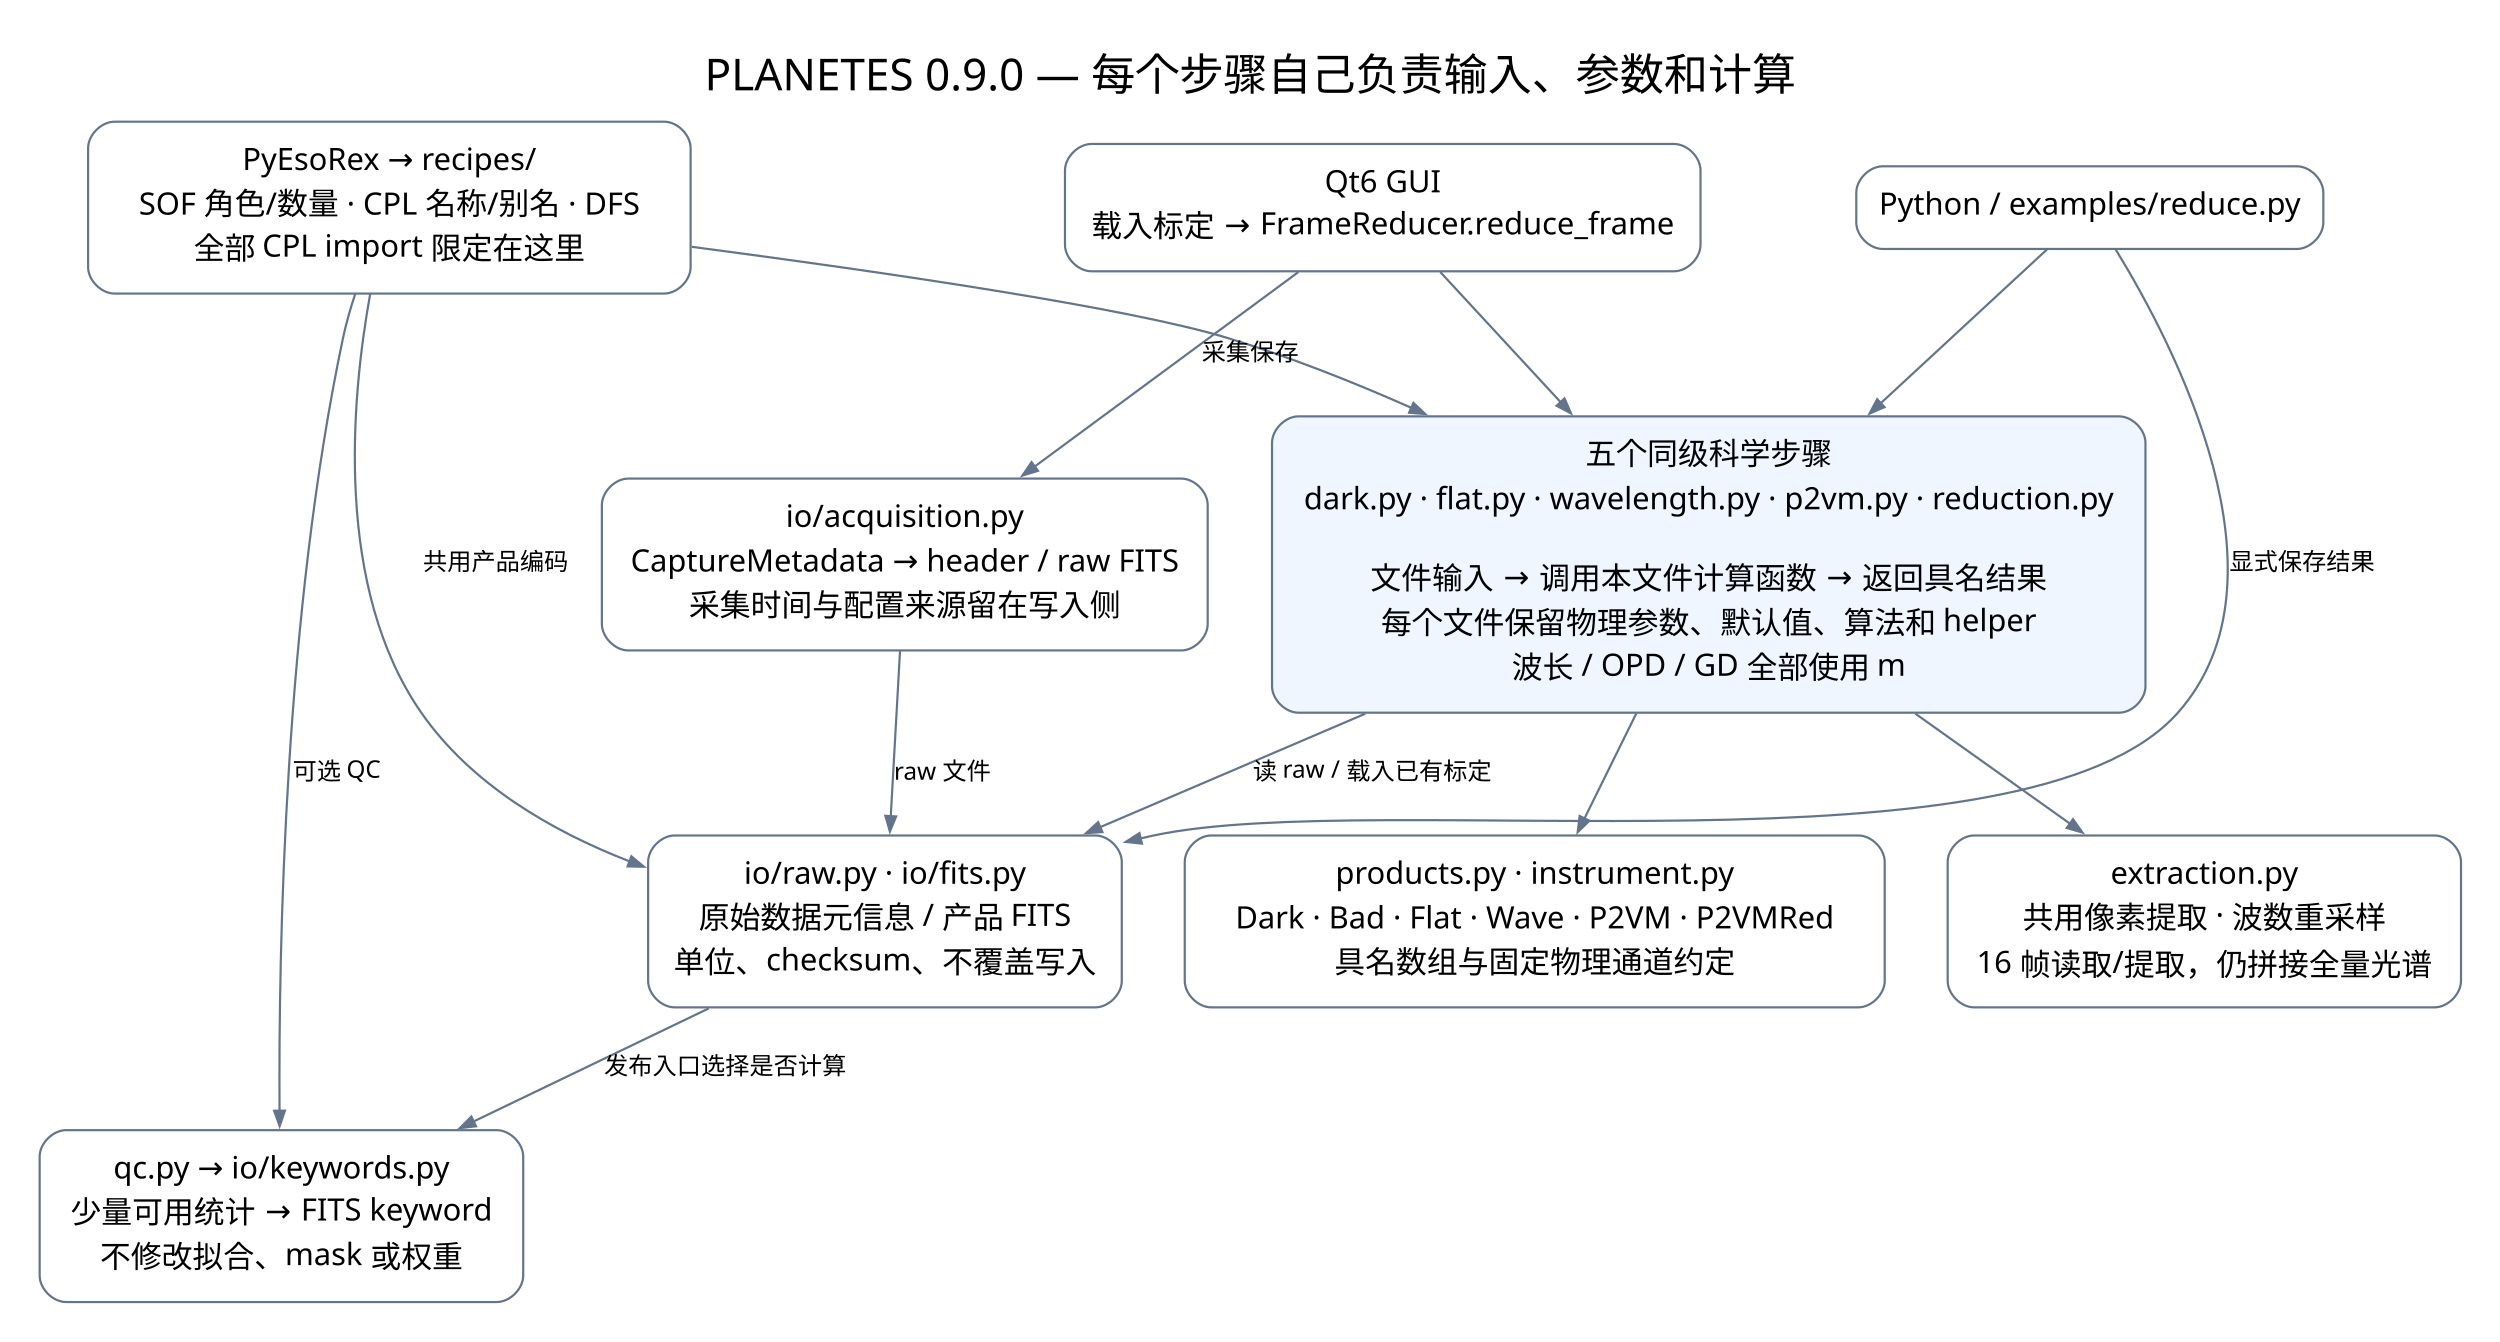
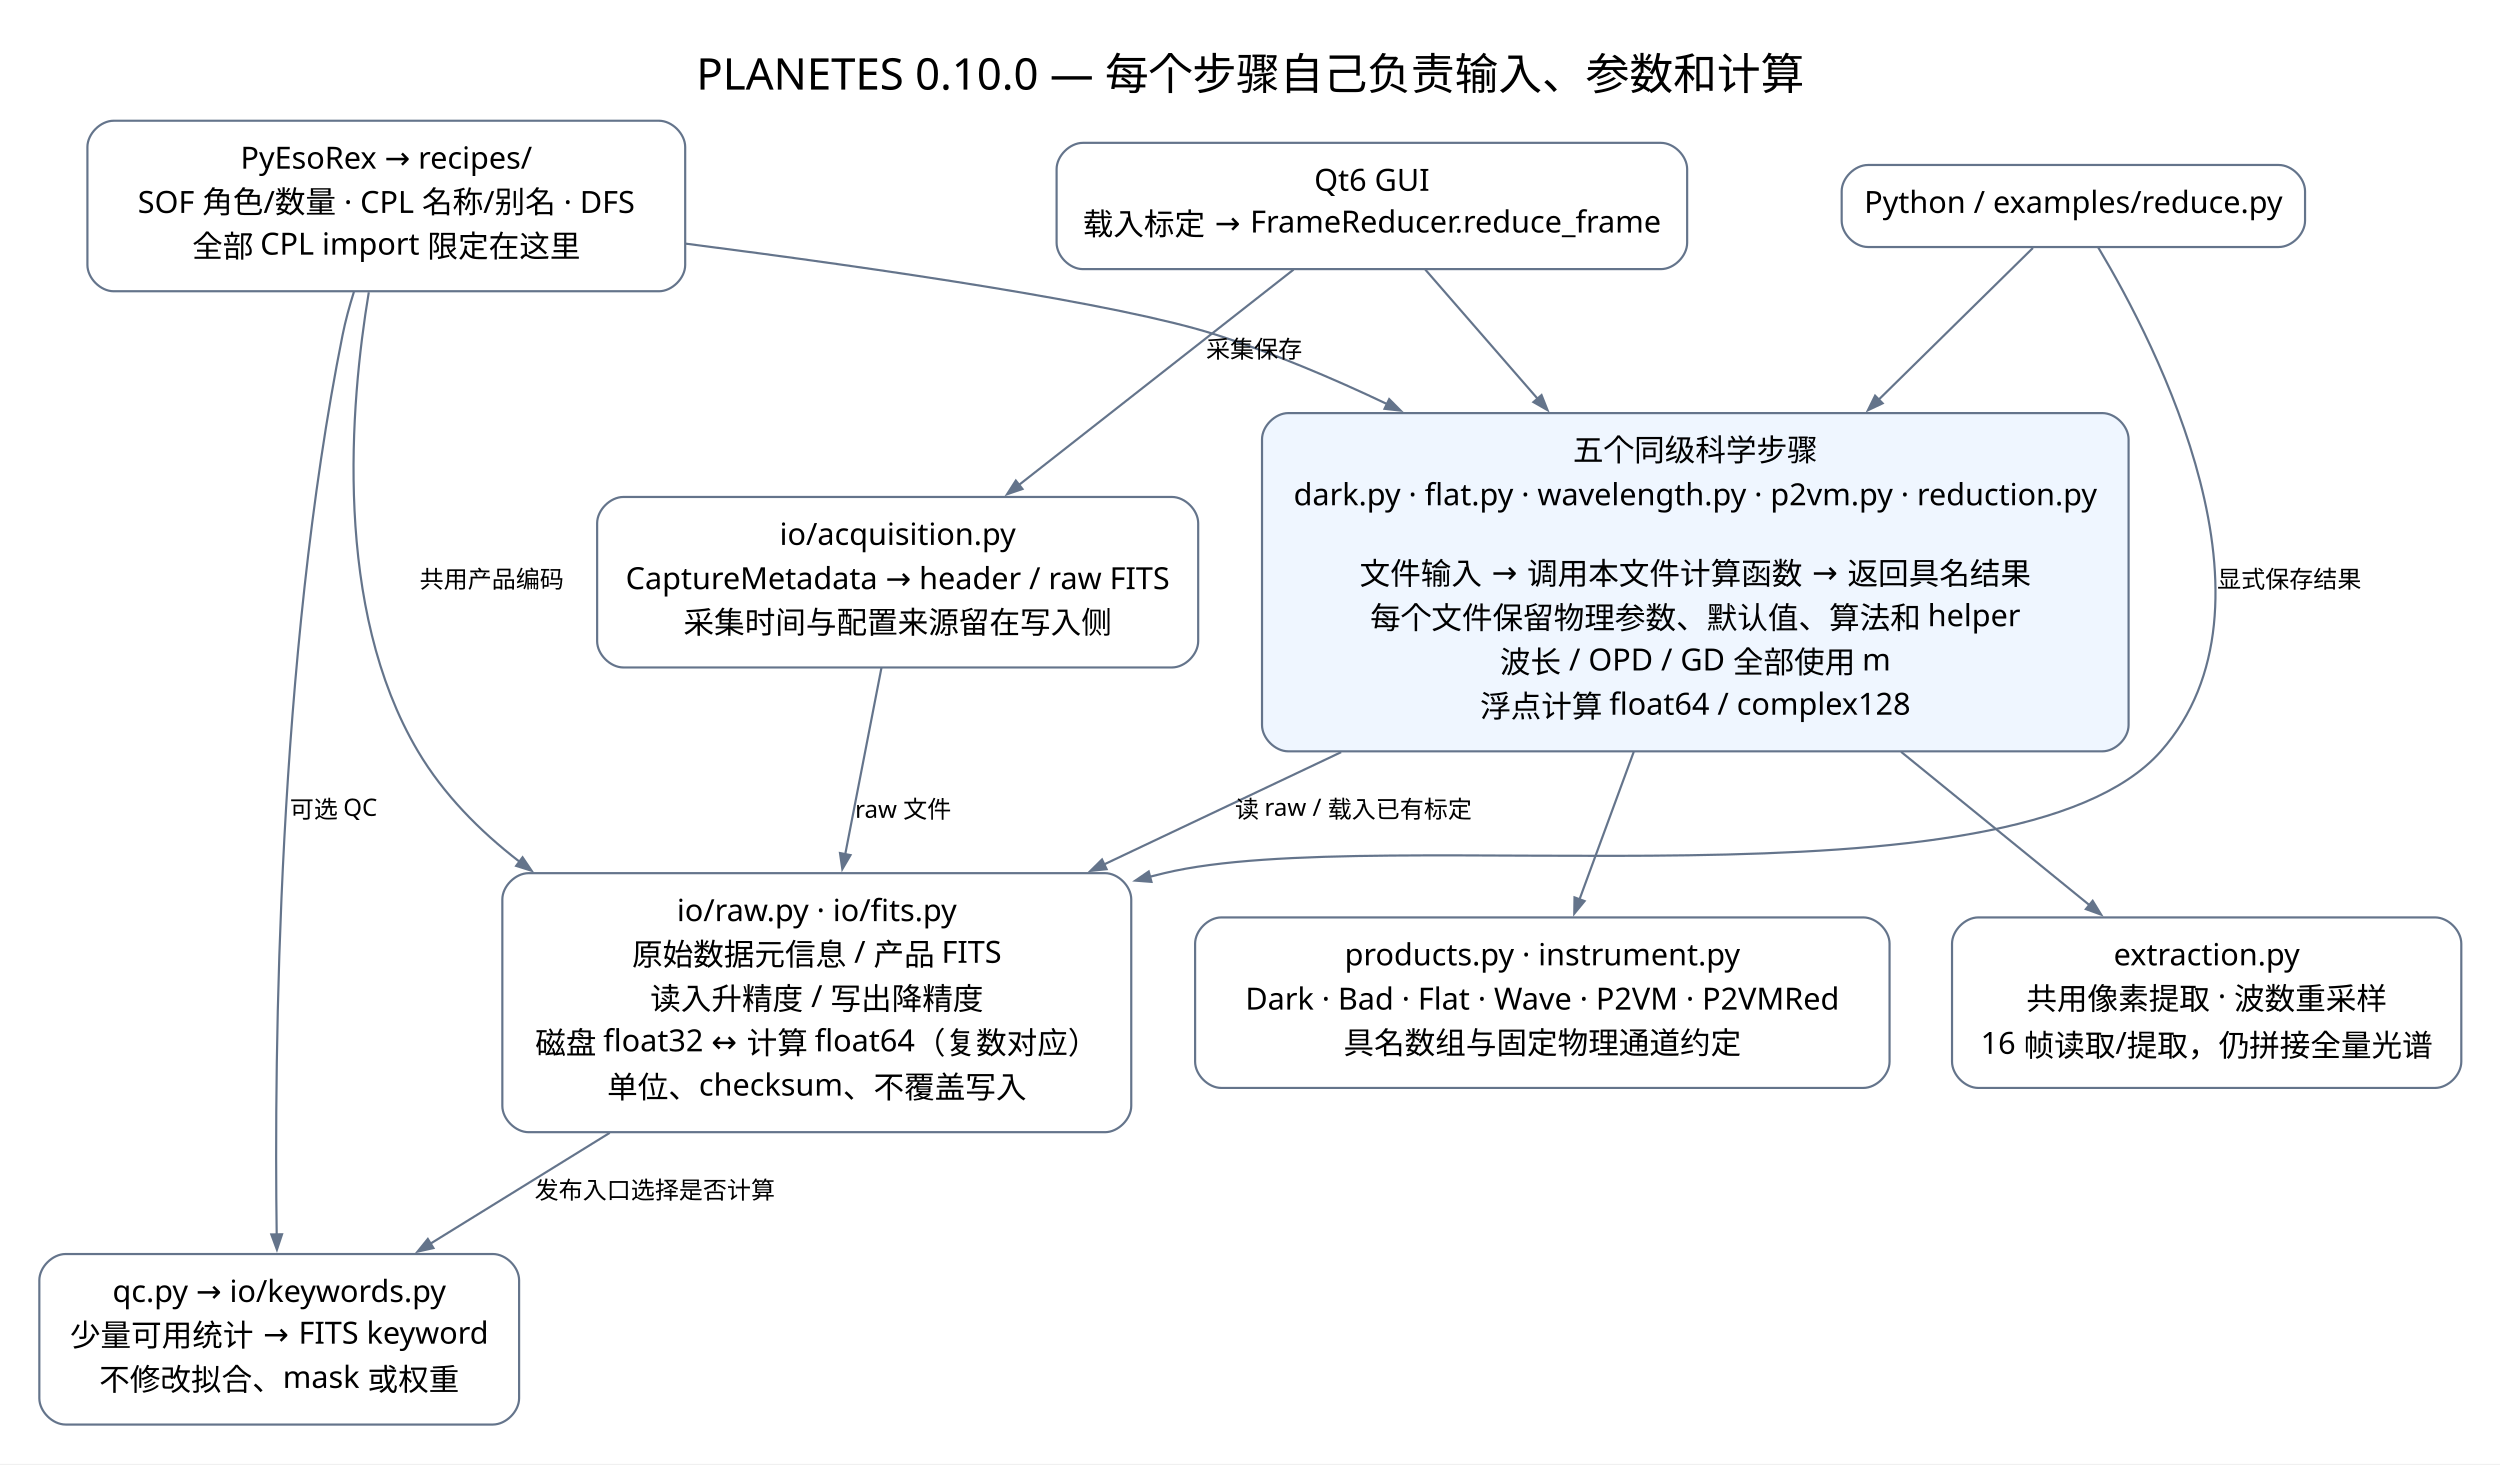
- <svg xmlns="http://www.w3.org/2000/svg" width="1135pt" height="609pt" viewBox="0.00 0.00 1135.00 609.00">
-   <g id="graph0" class="graph" transform="scale(1 1) rotate(0) translate(18 591.12)">
-     <polygon fill="white" stroke="none" points="-18,18 -18,-591.12 1117.29,-591.12 1117.29,18 -18,18" />
-     <text xml:space="preserve" text-anchor="middle" x="549.64" y="-550.12" font-family="PingFang SC" font-size="20.00">PLANETES 0.9.0 — 每个步骤自己负责输入、参数和计算</text>
+ <svg xmlns="http://www.w3.org/2000/svg" width="1144pt" height="670pt" viewBox="0.00 0.00 1144.00 670.00">
+   <g id="graph0" class="graph" transform="scale(1 1) rotate(0) translate(18 651.87)">
+     <polygon fill="white" stroke="none" points="-18,18 -18,-651.87 1126.29,-651.87 1126.29,18 -18,18" />
+     <text xml:space="preserve" text-anchor="middle" x="554.14" y="-610.87" font-family="PingFang SC" font-size="20.00">PLANETES 0.10.0 — 每个步骤自己负责输入、参数和计算</text>
    <g id="node1" class="node">
-       <path fill="none" stroke="#64748b" d="M1024.79,-515.62C1024.79,-515.62 836.75,-515.62 836.75,-515.62 830.75,-515.62 824.75,-509.62 824.75,-503.62 824.75,-503.62 824.75,-490.09 824.75,-490.09 824.75,-484.09 830.75,-478.09 836.75,-478.09 836.75,-478.09 1024.79,-478.09 1024.79,-478.09 1030.79,-478.09 1036.79,-484.09 1036.79,-490.09 1036.79,-490.09 1036.79,-503.62 1036.79,-503.62 1036.79,-509.62 1030.79,-515.62 1024.79,-515.62" />
-       <text xml:space="preserve" text-anchor="middle" x="930.77" y="-493.68" font-family="PingFang SC" font-size="14.00">Python / examples/reduce.py</text>
+       <path fill="none" stroke="#64748b" d="M1024.79,-576.37C1024.79,-576.37 836.75,-576.37 836.75,-576.37 830.75,-576.37 824.75,-570.37 824.75,-564.37 824.75,-564.37 824.75,-550.84 824.75,-550.84 824.75,-544.84 830.75,-538.84 836.75,-538.84 836.75,-538.84 1024.79,-538.84 1024.79,-538.84 1030.79,-538.84 1036.79,-544.84 1036.79,-550.84 1036.79,-550.84 1036.79,-564.37 1036.79,-564.37 1036.79,-570.37 1030.79,-576.37 1024.79,-576.37" />
+       <text xml:space="preserve" text-anchor="middle" x="930.77" y="-554.43" font-family="PingFang SC" font-size="14.00">Python / examples/reduce.py</text>
    </g>
    <g id="node4" class="node">
-       <path fill="#eff6ff" stroke="#64748b" d="M944.04,-402.09C944.04,-402.09 571.5,-402.09 571.5,-402.09 565.5,-402.09 559.5,-396.09 559.5,-390.09 559.5,-390.09 559.5,-279.56 559.5,-279.56 559.5,-273.56 565.5,-267.56 571.5,-267.56 571.5,-267.56 944.04,-267.56 944.04,-267.56 950.04,-267.56 956.04,-273.56 956.04,-279.56 956.04,-279.56 956.04,-390.09 956.04,-390.09 956.04,-396.09 950.04,-402.09 944.04,-402.09" />
-       <text xml:space="preserve" text-anchor="middle" x="757.77" y="-380.15" font-family="PingFang SC" font-size="14.00">五个同级科学步骤</text>
-       <text xml:space="preserve" text-anchor="middle" x="757.77" y="-359.9" font-family="PingFang SC" font-size="14.00">dark.py · flat.py · wavelength.py · p2vm.py · reduction.py</text>
-       <text xml:space="preserve" text-anchor="middle" x="757.77" y="-323.65" font-family="PingFang SC" font-size="14.00">文件输入 → 调用本文件计算函数 → 返回具名结果</text>
-       <text xml:space="preserve" text-anchor="middle" x="757.77" y="-303.4" font-family="PingFang SC" font-size="14.00">每个文件保留物理参数、默认值、算法和 helper</text>
-       <text xml:space="preserve" text-anchor="middle" x="757.77" y="-283.15" font-family="PingFang SC" font-size="14.00">波长 / OPD / GD 全部使用 m</text>
+       <path fill="#eff6ff" stroke="#64748b" d="M944.04,-462.84C944.04,-462.84 571.5,-462.84 571.5,-462.84 565.5,-462.84 559.5,-456.84 559.5,-450.84 559.5,-450.84 559.5,-320.06 559.5,-320.06 559.5,-314.06 565.5,-308.06 571.5,-308.06 571.5,-308.06 944.04,-308.06 944.04,-308.06 950.04,-308.06 956.04,-314.06 956.04,-320.06 956.04,-320.06 956.04,-450.84 956.04,-450.84 956.04,-456.84 950.04,-462.84 944.04,-462.84" />
+       <text xml:space="preserve" text-anchor="middle" x="757.77" y="-440.9" font-family="PingFang SC" font-size="14.00">五个同级科学步骤</text>
+       <text xml:space="preserve" text-anchor="middle" x="757.77" y="-420.65" font-family="PingFang SC" font-size="14.00">dark.py · flat.py · wavelength.py · p2vm.py · reduction.py</text>
+       <text xml:space="preserve" text-anchor="middle" x="757.77" y="-384.4" font-family="PingFang SC" font-size="14.00">文件输入 → 调用本文件计算函数 → 返回具名结果</text>
+       <text xml:space="preserve" text-anchor="middle" x="757.77" y="-364.15" font-family="PingFang SC" font-size="14.00">每个文件保留物理参数、默认值、算法和 helper</text>
+       <text xml:space="preserve" text-anchor="middle" x="757.77" y="-343.9" font-family="PingFang SC" font-size="14.00">波长 / OPD / GD 全部使用 m</text>
+       <text xml:space="preserve" text-anchor="middle" x="757.77" y="-323.65" font-family="PingFang SC" font-size="14.00">浮点计算 float64 / complex128</text>
    </g>
    <g id="edge1" class="edge">
-       <path fill="none" stroke="#64748b" d="M911.26,-477.81C892.7,-460.64 863.53,-433.66 835.59,-407.81" />
-       <polygon fill="#64748b" stroke="#64748b" points="837.56,-406.29 830.76,-403.34 834.23,-409.89 837.56,-406.29" />
+       <path fill="none" stroke="#64748b" d="M912.26,-538.4C895.08,-521.5 868.23,-495.09 841.71,-469.01" />
+       <polygon fill="#64748b" stroke="#64748b" points="843.49,-467.32 836.78,-464.16 840.05,-470.81 843.49,-467.32" />
    </g>
    <g id="node6" class="node">
-       <path fill="none" stroke="#64748b" d="M479.29,-211.81C479.29,-211.81 288.25,-211.81 288.25,-211.81 282.25,-211.81 276.25,-205.81 276.25,-199.81 276.25,-199.81 276.25,-145.78 276.25,-145.78 276.25,-139.78 282.25,-133.78 288.25,-133.78 288.25,-133.78 479.29,-133.78 479.29,-133.78 485.29,-133.78 491.29,-139.78 491.29,-145.78 491.29,-145.78 491.29,-199.81 491.29,-199.81 491.29,-205.81 485.29,-211.81 479.29,-211.81" />
-       <text xml:space="preserve" text-anchor="middle" x="383.77" y="-189.87" font-family="PingFang SC" font-size="14.00">io/raw.py · io/fits.py</text>
-       <text xml:space="preserve" text-anchor="middle" x="383.77" y="-169.62" font-family="PingFang SC" font-size="14.00">原始数据元信息 / 产品 FITS</text>
-       <text xml:space="preserve" text-anchor="middle" x="383.77" y="-149.37" font-family="PingFang SC" font-size="14.00">单位、checksum、不覆盖写入</text>
+       <path fill="none" stroke="#64748b" d="M487.66,-252.31C487.66,-252.31 223.88,-252.31 223.88,-252.31 217.87,-252.31 211.87,-246.31 211.87,-240.31 211.87,-240.31 211.87,-145.78 211.87,-145.78 211.87,-139.78 217.87,-133.78 223.87,-133.78 223.87,-133.78 487.66,-133.78 487.66,-133.78 493.66,-133.78 499.66,-139.78 499.66,-145.78 499.66,-145.78 499.66,-240.31 499.66,-240.31 499.66,-246.31 493.66,-252.31 487.66,-252.31" />
+       <text xml:space="preserve" text-anchor="middle" x="355.77" y="-230.37" font-family="PingFang SC" font-size="14.00">io/raw.py · io/fits.py</text>
+       <text xml:space="preserve" text-anchor="middle" x="355.77" y="-210.12" font-family="PingFang SC" font-size="14.00">原始数据元信息 / 产品 FITS</text>
+       <text xml:space="preserve" text-anchor="middle" x="355.77" y="-189.87" font-family="PingFang SC" font-size="14.00">读入升精度 / 写出降精度</text>
+       <text xml:space="preserve" text-anchor="middle" x="355.77" y="-169.62" font-family="PingFang SC" font-size="14.00">磁盘 float32 ↔ 计算 float64（复数对应）</text>
+       <text xml:space="preserve" text-anchor="middle" x="355.77" y="-149.37" font-family="PingFang SC" font-size="14.00">单位、checksum、不覆盖写入</text>
    </g>
    <g id="edge9" class="edge">
-       <path fill="none" stroke="#64748b" d="M942.56,-477.78C968.62,-435.35 1024.72,-328.36 970.77,-267.56 901.7,-189.71 607.54,-233.58 505.77,-211.81 503.73,-211.37 501.67,-210.92 499.61,-210.44" />
-       <polygon fill="#64748b" stroke="#64748b" points="500.44,-208.12 493.06,-208.89 499.31,-212.89 500.44,-208.12" />
-       <text xml:space="preserve" text-anchor="middle" x="1027.14" y="-332.25" font-family="PingFang SC" font-size="11.00">显式保存结果</text>
+       <path fill="none" stroke="#64748b" d="M942.17,-538.6C969.08,-493.59 1030.01,-374.98 970.77,-308.06 903.1,-231.62 614.02,-276.22 514.77,-252.31 512.49,-251.76 510.2,-251.19 507.9,-250.6" />
+       <polygon fill="#64748b" stroke="#64748b" points="508.91,-248.33 501.52,-248.9 507.65,-253.07 508.91,-248.33" />
+       <text xml:space="preserve" text-anchor="middle" x="1029.56" y="-382.88" font-family="PingFang SC" font-size="11.00">显式保存结果</text>
    </g>
    <g id="node2" class="node">
-       <path fill="none" stroke="#64748b" d="M283.54,-535.87C283.54,-535.87 34,-535.87 34,-535.87 28,-535.87 22,-529.87 22,-523.87 22,-523.87 22,-469.84 22,-469.84 22,-463.84 28,-457.84 34,-457.84 34,-457.84 283.54,-457.84 283.54,-457.84 289.54,-457.84 295.54,-463.84 295.54,-469.84 295.54,-469.84 295.54,-523.87 295.54,-523.87 295.54,-529.87 289.54,-535.87 283.54,-535.87" />
-       <text xml:space="preserve" text-anchor="middle" x="158.77" y="-513.93" font-family="PingFang SC" font-size="14.00">PyEsoRex → recipes/</text>
-       <text xml:space="preserve" text-anchor="middle" x="158.77" y="-493.68" font-family="PingFang SC" font-size="14.00">SOF 角色/数量 · CPL 名称/别名 · DFS</text>
-       <text xml:space="preserve" text-anchor="middle" x="158.77" y="-473.43" font-family="PingFang SC" font-size="14.00">全部 CPL import 限定在这里</text>
+       <path fill="none" stroke="#64748b" d="M283.54,-596.62C283.54,-596.62 34,-596.62 34,-596.62 28,-596.62 22,-590.62 22,-584.62 22,-584.62 22,-530.59 22,-530.59 22,-524.59 28,-518.59 34,-518.59 34,-518.59 283.54,-518.59 283.54,-518.59 289.54,-518.59 295.54,-524.59 295.54,-530.59 295.54,-530.59 295.54,-584.62 295.54,-584.62 295.54,-590.62 289.54,-596.62 283.54,-596.62" />
+       <text xml:space="preserve" text-anchor="middle" x="158.77" y="-574.68" font-family="PingFang SC" font-size="14.00">PyEsoRex → recipes/</text>
+       <text xml:space="preserve" text-anchor="middle" x="158.77" y="-554.43" font-family="PingFang SC" font-size="14.00">SOF 角色/数量 · CPL 名称/别名 · DFS</text>
+       <text xml:space="preserve" text-anchor="middle" x="158.77" y="-534.18" font-family="PingFang SC" font-size="14.00">全部 CPL import 限定在这里</text>
    </g>
    <g id="edge2" class="edge">
-       <path fill="none" stroke="#64748b" d="M296.03,-479.06C385.77,-467.28 494.29,-451.29 538.77,-437.84 566.66,-429.4 595.54,-418.03 622.82,-405.94" />
-       <polygon fill="#64748b" stroke="#64748b" points="623.7,-408.23 629.09,-403.14 621.7,-403.76 623.7,-408.23" />
+       <path fill="none" stroke="#64748b" d="M295.71,-540.38C385.62,-528.84 494.47,-512.9 538.77,-498.59 564.76,-490.2 591.43,-479 616.82,-466.93" />
+       <polygon fill="#64748b" stroke="#64748b" points="617.69,-469.23 622.93,-463.98 615.56,-464.81 617.69,-469.23" />
    </g>
    <g id="edge10" class="edge">
-       <path fill="none" stroke="#64748b" d="M150.06,-457.63C141.26,-408.88 133.93,-324.13 173.27,-267.56 195.71,-235.28 231.94,-213.97 268.06,-199.96" />
-       <polygon fill="#64748b" stroke="#64748b" points="268.65,-202.36 274.34,-197.61 266.93,-197.77 268.65,-202.36" />
-       <text xml:space="preserve" text-anchor="middle" x="207.02" y="-332.25" font-family="PingFang SC" font-size="11.00">共用产品编码</text>
+       <path fill="none" stroke="#64748b" d="M150.76,-518.13C142.16,-466.43 134.46,-373.49 173.27,-308.06 184.9,-288.46 201.35,-271.72 219.66,-257.6" />
+       <polygon fill="#64748b" stroke="#64748b" points="221.12,-259.57 225.27,-253.42 218.2,-255.64 221.12,-259.57" />
+       <text xml:space="preserve" text-anchor="middle" x="207.02" y="-382.88" font-family="PingFang SC" font-size="11.00">共用产品编码</text>
    </g>
    <g id="node9" class="node">
      <path fill="none" stroke="#64748b" d="M207.54,-78.03C207.54,-78.03 12,-78.03 12,-78.03 6,-78.03 0,-72.03 0,-66.03 0,-66.03 0,-12 0,-12 0,-6 6,0 12,0 12,0 207.54,0 207.54,0 213.54,0 219.54,-6 219.54,-12 219.54,-12 219.54,-66.03 219.54,-66.03 219.54,-72.03 213.54,-78.03 207.54,-78.03" />
      <text xml:space="preserve" text-anchor="middle" x="109.77" y="-56.09" font-family="PingFang SC" font-size="14.00">qc.py → io/keywords.py</text>
      <text xml:space="preserve" text-anchor="middle" x="109.77" y="-35.84" font-family="PingFang SC" font-size="14.00">少量可用统计 → FITS keyword</text>
      <text xml:space="preserve" text-anchor="middle" x="109.77" y="-15.59" font-family="PingFang SC" font-size="14.00">不修改拟合、mask 或权重</text>
    </g>
    <g id="edge12" class="edge">
-       <path fill="none" stroke="#64748b" d="M143.24,-457.59C141.09,-451.09 139.15,-444.34 137.77,-437.84 111.31,-312.94 108.44,-161.57 108.91,-86.66" />
-       <polygon fill="#64748b" stroke="#64748b" points="111.35,-86.88 108.96,-79.86 106.45,-86.84 111.35,-86.88" />
-       <text xml:space="preserve" text-anchor="middle" x="134.83" y="-237.11" font-family="PingFang SC" font-size="11.00">可选 QC</text>
+       <path fill="none" stroke="#64748b" d="M143.95,-518.31C141.91,-511.81 140.07,-505.07 138.77,-498.59 109.1,-350.37 107.46,-170.32 108.62,-86.77" />
+       <polygon fill="#64748b" stroke="#64748b" points="111.06,-87.06 108.72,-80.03 106.16,-86.99 111.06,-87.06" />
+       <text xml:space="preserve" text-anchor="middle" x="134.62" y="-277.61" font-family="PingFang SC" font-size="11.00">可选 QC</text>
    </g>
    <g id="node3" class="node">
-       <path fill="none" stroke="#64748b" d="M742.04,-525.75C742.04,-525.75 477.5,-525.75 477.5,-525.75 471.5,-525.75 465.5,-519.75 465.5,-513.75 465.5,-513.75 465.5,-479.96 465.5,-479.96 465.5,-473.96 471.5,-467.96 477.5,-467.96 477.5,-467.96 742.04,-467.96 742.04,-467.96 748.04,-467.96 754.04,-473.96 754.04,-479.96 754.04,-479.96 754.04,-513.75 754.04,-513.75 754.04,-519.75 748.04,-525.75 742.04,-525.75" />
-       <text xml:space="preserve" text-anchor="middle" x="609.77" y="-503.81" font-family="PingFang SC" font-size="14.00">Qt6 GUI</text>
-       <text xml:space="preserve" text-anchor="middle" x="609.77" y="-483.56" font-family="PingFang SC" font-size="14.00">载入标定 → FrameReducer.reduce_frame</text>
+       <path fill="none" stroke="#64748b" d="M742.04,-586.5C742.04,-586.5 477.5,-586.5 477.5,-586.5 471.5,-586.5 465.5,-580.5 465.5,-574.5 465.5,-574.5 465.5,-540.72 465.5,-540.72 465.5,-534.72 471.5,-528.72 477.5,-528.72 477.5,-528.72 742.04,-528.72 742.04,-528.72 748.04,-528.72 754.04,-534.72 754.04,-540.72 754.04,-540.72 754.04,-574.5 754.04,-574.5 754.04,-580.5 748.04,-586.5 742.04,-586.5" />
+       <text xml:space="preserve" text-anchor="middle" x="609.77" y="-564.56" font-family="PingFang SC" font-size="14.00">Qt6 GUI</text>
+       <text xml:space="preserve" text-anchor="middle" x="609.77" y="-544.31" font-family="PingFang SC" font-size="14.00">载入标定 → FrameReducer.reduce_frame</text>
    </g>
    <g id="edge3" class="edge">
-       <path fill="none" stroke="#64748b" d="M635.89,-467.61C651.15,-451.12 671.16,-429.47 690.55,-408.51" />
-       <polygon fill="#64748b" stroke="#64748b" points="692.29,-410.24 695.24,-403.44 688.69,-406.91 692.29,-410.24" />
+       <path fill="none" stroke="#64748b" d="M634.21,-528.51C648.41,-512.18 667.11,-490.68 685.65,-469.36" />
+       <polygon fill="#64748b" stroke="#64748b" points="687.4,-471.09 690.14,-464.2 683.7,-467.87 687.4,-471.09" />
    </g>
    <g id="node7" class="node">
-       <path fill="none" stroke="#64748b" d="M518.29,-373.84C518.29,-373.84 267.25,-373.84 267.25,-373.84 261.25,-373.84 255.25,-367.84 255.25,-361.84 255.25,-361.84 255.25,-307.81 255.25,-307.81 255.25,-301.81 261.25,-295.81 267.25,-295.81 267.25,-295.81 518.29,-295.81 518.29,-295.81 524.29,-295.81 530.29,-301.81 530.29,-307.81 530.29,-307.81 530.29,-361.84 530.29,-361.84 530.29,-367.84 524.29,-373.84 518.29,-373.84" />
-       <text xml:space="preserve" text-anchor="middle" x="392.77" y="-351.9" font-family="PingFang SC" font-size="14.00">io/acquisition.py</text>
-       <text xml:space="preserve" text-anchor="middle" x="392.77" y="-331.65" font-family="PingFang SC" font-size="14.00">CaptureMetadata → header / raw FITS</text>
-       <text xml:space="preserve" text-anchor="middle" x="392.77" y="-311.4" font-family="PingFang SC" font-size="14.00">采集时间与配置来源留在写入侧</text>
+       <path fill="none" stroke="#64748b" d="M518.29,-424.46C518.29,-424.46 267.25,-424.46 267.25,-424.46 261.25,-424.46 255.25,-418.46 255.25,-412.46 255.25,-412.46 255.25,-358.44 255.25,-358.44 255.25,-352.44 261.25,-346.44 267.25,-346.44 267.25,-346.44 518.29,-346.44 518.29,-346.44 524.29,-346.44 530.29,-352.44 530.29,-358.44 530.29,-358.44 530.29,-412.46 530.29,-412.46 530.29,-418.46 524.29,-424.46 518.29,-424.46" />
+       <text xml:space="preserve" text-anchor="middle" x="392.77" y="-402.52" font-family="PingFang SC" font-size="14.00">io/acquisition.py</text>
+       <text xml:space="preserve" text-anchor="middle" x="392.77" y="-382.27" font-family="PingFang SC" font-size="14.00">CaptureMetadata → header / raw FITS</text>
+       <text xml:space="preserve" text-anchor="middle" x="392.77" y="-362.02" font-family="PingFang SC" font-size="14.00">采集时间与配置来源留在写入侧</text>
    </g>
    <g id="edge4" class="edge">
-       <path fill="none" stroke="#64748b" d="M571.47,-467.61C538.23,-443.1 489.59,-407.22 451.44,-379.09" />
-       <polygon fill="#64748b" stroke="#64748b" points="453.24,-377.37 446.15,-375.19 450.33,-381.32 453.24,-377.37" />
-       <text xml:space="preserve" text-anchor="middle" x="549.59" y="-427.39" font-family="PingFang SC" font-size="11.00">采集保存</text>
+       <path fill="none" stroke="#64748b" d="M573.94,-528.51C539.66,-501.63 487.47,-460.7 447.89,-429.67" />
+       <polygon fill="#64748b" stroke="#64748b" points="449.87,-428.11 442.85,-425.72 446.84,-431.96 449.87,-428.11" />
+       <text xml:space="preserve" text-anchor="middle" x="555.89" y="-488.14" font-family="PingFang SC" font-size="11.00">采集保存</text>
    </g>
    <g id="node5" class="node">
-       <path fill="none" stroke="#64748b" d="M1087.29,-211.81C1087.29,-211.81 878.25,-211.81 878.25,-211.81 872.25,-211.81 866.25,-205.81 866.25,-199.81 866.25,-199.81 866.25,-145.78 866.25,-145.78 866.25,-139.78 872.25,-133.78 878.25,-133.78 878.25,-133.78 1087.29,-133.78 1087.29,-133.78 1093.29,-133.78 1099.29,-139.78 1099.29,-145.78 1099.29,-145.78 1099.29,-199.81 1099.29,-199.81 1099.29,-205.81 1093.29,-211.81 1087.29,-211.81" />
-       <text xml:space="preserve" text-anchor="middle" x="982.77" y="-189.87" font-family="PingFang SC" font-size="14.00">extraction.py</text>
-       <text xml:space="preserve" text-anchor="middle" x="982.77" y="-169.62" font-family="PingFang SC" font-size="14.00">共用像素提取 · 波数重采样</text>
-       <text xml:space="preserve" text-anchor="middle" x="982.77" y="-149.37" font-family="PingFang SC" font-size="14.00">16 帧读取/提取，仍拼接全量光谱</text>
+       <path fill="none" stroke="#64748b" d="M1096.29,-232.06C1096.29,-232.06 887.25,-232.06 887.25,-232.06 881.25,-232.06 875.25,-226.06 875.25,-220.06 875.25,-220.06 875.25,-166.03 875.25,-166.03 875.25,-160.03 881.25,-154.03 887.25,-154.03 887.25,-154.03 1096.29,-154.03 1096.29,-154.03 1102.29,-154.03 1108.29,-160.03 1108.29,-166.03 1108.29,-166.03 1108.29,-220.06 1108.29,-220.06 1108.29,-226.06 1102.29,-232.06 1096.29,-232.06" />
+       <text xml:space="preserve" text-anchor="middle" x="991.77" y="-210.12" font-family="PingFang SC" font-size="14.00">extraction.py</text>
+       <text xml:space="preserve" text-anchor="middle" x="991.77" y="-189.87" font-family="PingFang SC" font-size="14.00">共用像素提取 · 波数重采样</text>
+       <text xml:space="preserve" text-anchor="middle" x="991.77" y="-169.62" font-family="PingFang SC" font-size="14.00">16 帧读取/提取，仍拼接全量光谱</text>
    </g>
    <g id="edge6" class="edge">
-       <path fill="none" stroke="#64748b" d="M851.56,-267.12C875.28,-250.25 900.14,-232.56 921.77,-217.18" />
-       <polygon fill="#64748b" stroke="#64748b" points="923.15,-219.21 927.43,-213.15 920.31,-215.21 923.15,-219.21" />
+       <path fill="none" stroke="#64748b" d="M851.94,-307.83C881.32,-283.92 912.71,-258.38 938.28,-237.57" />
+       <polygon fill="#64748b" stroke="#64748b" points="939.6,-239.66 943.48,-233.34 936.5,-235.86 939.6,-239.66" />
    </g>
    <g id="edge8" class="edge">
-       <path fill="none" stroke="#64748b" d="M601.87,-267.12C561.08,-249.66 518.25,-231.34 481.46,-215.59" />
-       <polygon fill="#64748b" stroke="#64748b" points="482.49,-213.37 475.09,-212.87 480.56,-217.88 482.49,-213.37" />
-       <text xml:space="preserve" text-anchor="middle" x="605" y="-237.11" font-family="PingFang SC" font-size="11.00">读 raw / 载入已有标定</text>
+       <path fill="none" stroke="#64748b" d="M595.71,-307.69C559.58,-290.58 521.7,-272.64 486.99,-256.2" />
+       <polygon fill="#64748b" stroke="#64748b" points="488.38,-254.14 481,-253.36 486.28,-258.57 488.38,-254.14" />
+       <text xml:space="preserve" text-anchor="middle" x="601.34" y="-277.61" font-family="PingFang SC" font-size="11.00">读 raw / 载入已有标定</text>
    </g>
    <g id="node8" class="node">
-       <path fill="none" stroke="#64748b" d="M825.66,-211.81C825.66,-211.81 531.88,-211.81 531.88,-211.81 525.88,-211.81 519.88,-205.81 519.88,-199.81 519.88,-199.81 519.88,-145.78 519.88,-145.78 519.88,-139.78 525.88,-133.78 531.88,-133.78 531.88,-133.78 825.66,-133.78 825.66,-133.78 831.66,-133.78 837.66,-139.78 837.66,-145.78 837.66,-145.78 837.66,-199.81 837.66,-199.81 837.66,-205.81 831.66,-211.81 825.66,-211.81" />
-       <text xml:space="preserve" text-anchor="middle" x="678.77" y="-189.87" font-family="PingFang SC" font-size="14.00">products.py · instrument.py</text>
-       <text xml:space="preserve" text-anchor="middle" x="678.77" y="-169.62" font-family="PingFang SC" font-size="14.00">Dark · Bad · Flat · Wave · P2VM · P2VMRed</text>
-       <text xml:space="preserve" text-anchor="middle" x="678.77" y="-149.37" font-family="PingFang SC" font-size="14.00">具名数组与固定物理通道约定</text>
+       <path fill="none" stroke="#64748b" d="M834.66,-232.06C834.66,-232.06 540.88,-232.06 540.88,-232.06 534.88,-232.06 528.88,-226.06 528.88,-220.06 528.88,-220.06 528.88,-166.03 528.88,-166.03 528.88,-160.03 534.88,-154.03 540.88,-154.03 540.88,-154.03 834.66,-154.03 834.66,-154.03 840.66,-154.03 846.66,-160.03 846.66,-166.03 846.66,-166.03 846.66,-220.06 846.66,-220.06 846.66,-226.06 840.66,-232.06 834.66,-232.06" />
+       <text xml:space="preserve" text-anchor="middle" x="687.77" y="-210.12" font-family="PingFang SC" font-size="14.00">products.py · instrument.py</text>
+       <text xml:space="preserve" text-anchor="middle" x="687.77" y="-189.87" font-family="PingFang SC" font-size="14.00">Dark · Bad · Flat · Wave · P2VM · P2VMRed</text>
+       <text xml:space="preserve" text-anchor="middle" x="687.77" y="-169.62" font-family="PingFang SC" font-size="14.00">具名数组与固定物理通道约定</text>
    </g>
    <g id="edge7" class="edge">
-       <path fill="none" stroke="#64748b" d="M724.95,-267.35C717.01,-251.26 708.7,-234.42 701.35,-219.53" />
-       <polygon fill="#64748b" stroke="#64748b" points="703.57,-218.49 698.27,-213.3 699.17,-220.66 703.57,-218.49" />
+       <path fill="none" stroke="#64748b" d="M729.6,-307.83C721.18,-284.93 712.22,-260.54 704.75,-240.24" />
+       <polygon fill="#64748b" stroke="#64748b" points="707.1,-239.53 702.39,-233.8 702.5,-241.22 707.1,-239.53" />
    </g>
    <g id="edge11" class="edge">
-       <path fill="none" stroke="#64748b" d="M303.78,-133.32C270.16,-117.15 230.96,-98.3 196.63,-81.79" />
-       <polygon fill="#64748b" stroke="#64748b" points="198.12,-79.79 190.75,-78.96 195.99,-84.2 198.12,-79.79" />
-       <text xml:space="preserve" text-anchor="middle" x="311.24" y="-103.33" font-family="PingFang SC" font-size="11.00">发布入口选择是否计算</text>
+       <path fill="none" stroke="#64748b" d="M261.01,-133.48C233.67,-116.59 204.36,-98.47 178.89,-82.73" />
+       <polygon fill="#64748b" stroke="#64748b" points="180.34,-80.75 173.1,-79.15 177.77,-84.92 180.34,-80.75" />
+       <text xml:space="preserve" text-anchor="middle" x="281.64" y="-103.33" font-family="PingFang SC" font-size="11.00">发布入口选择是否计算</text>
    </g>
    <g id="edge5" class="edge">
-       <path fill="none" stroke="#64748b" d="M390.61,-295.49C389.34,-272.91 387.73,-244.19 386.39,-220.31" />
-       <polygon fill="#64748b" stroke="#64748b" points="388.85,-220.45 386.01,-213.6 383.96,-220.73 388.85,-220.45" />
-       <text xml:space="preserve" text-anchor="middle" x="409.86" y="-237.11" font-family="PingFang SC" font-size="11.00">raw 文件</text>
+       <path fill="none" stroke="#64748b" d="M385.37,-346.38C380.63,-321.98 374.35,-289.64 368.79,-261.03" />
+       <polygon fill="#64748b" stroke="#64748b" points="371.19,-260.57 367.45,-254.17 366.38,-261.51 371.19,-260.57" />
+       <text xml:space="preserve" text-anchor="middle" x="395.29" y="-277.61" font-family="PingFang SC" font-size="11.00">raw 文件</text>
    </g>
  </g>
</svg>
